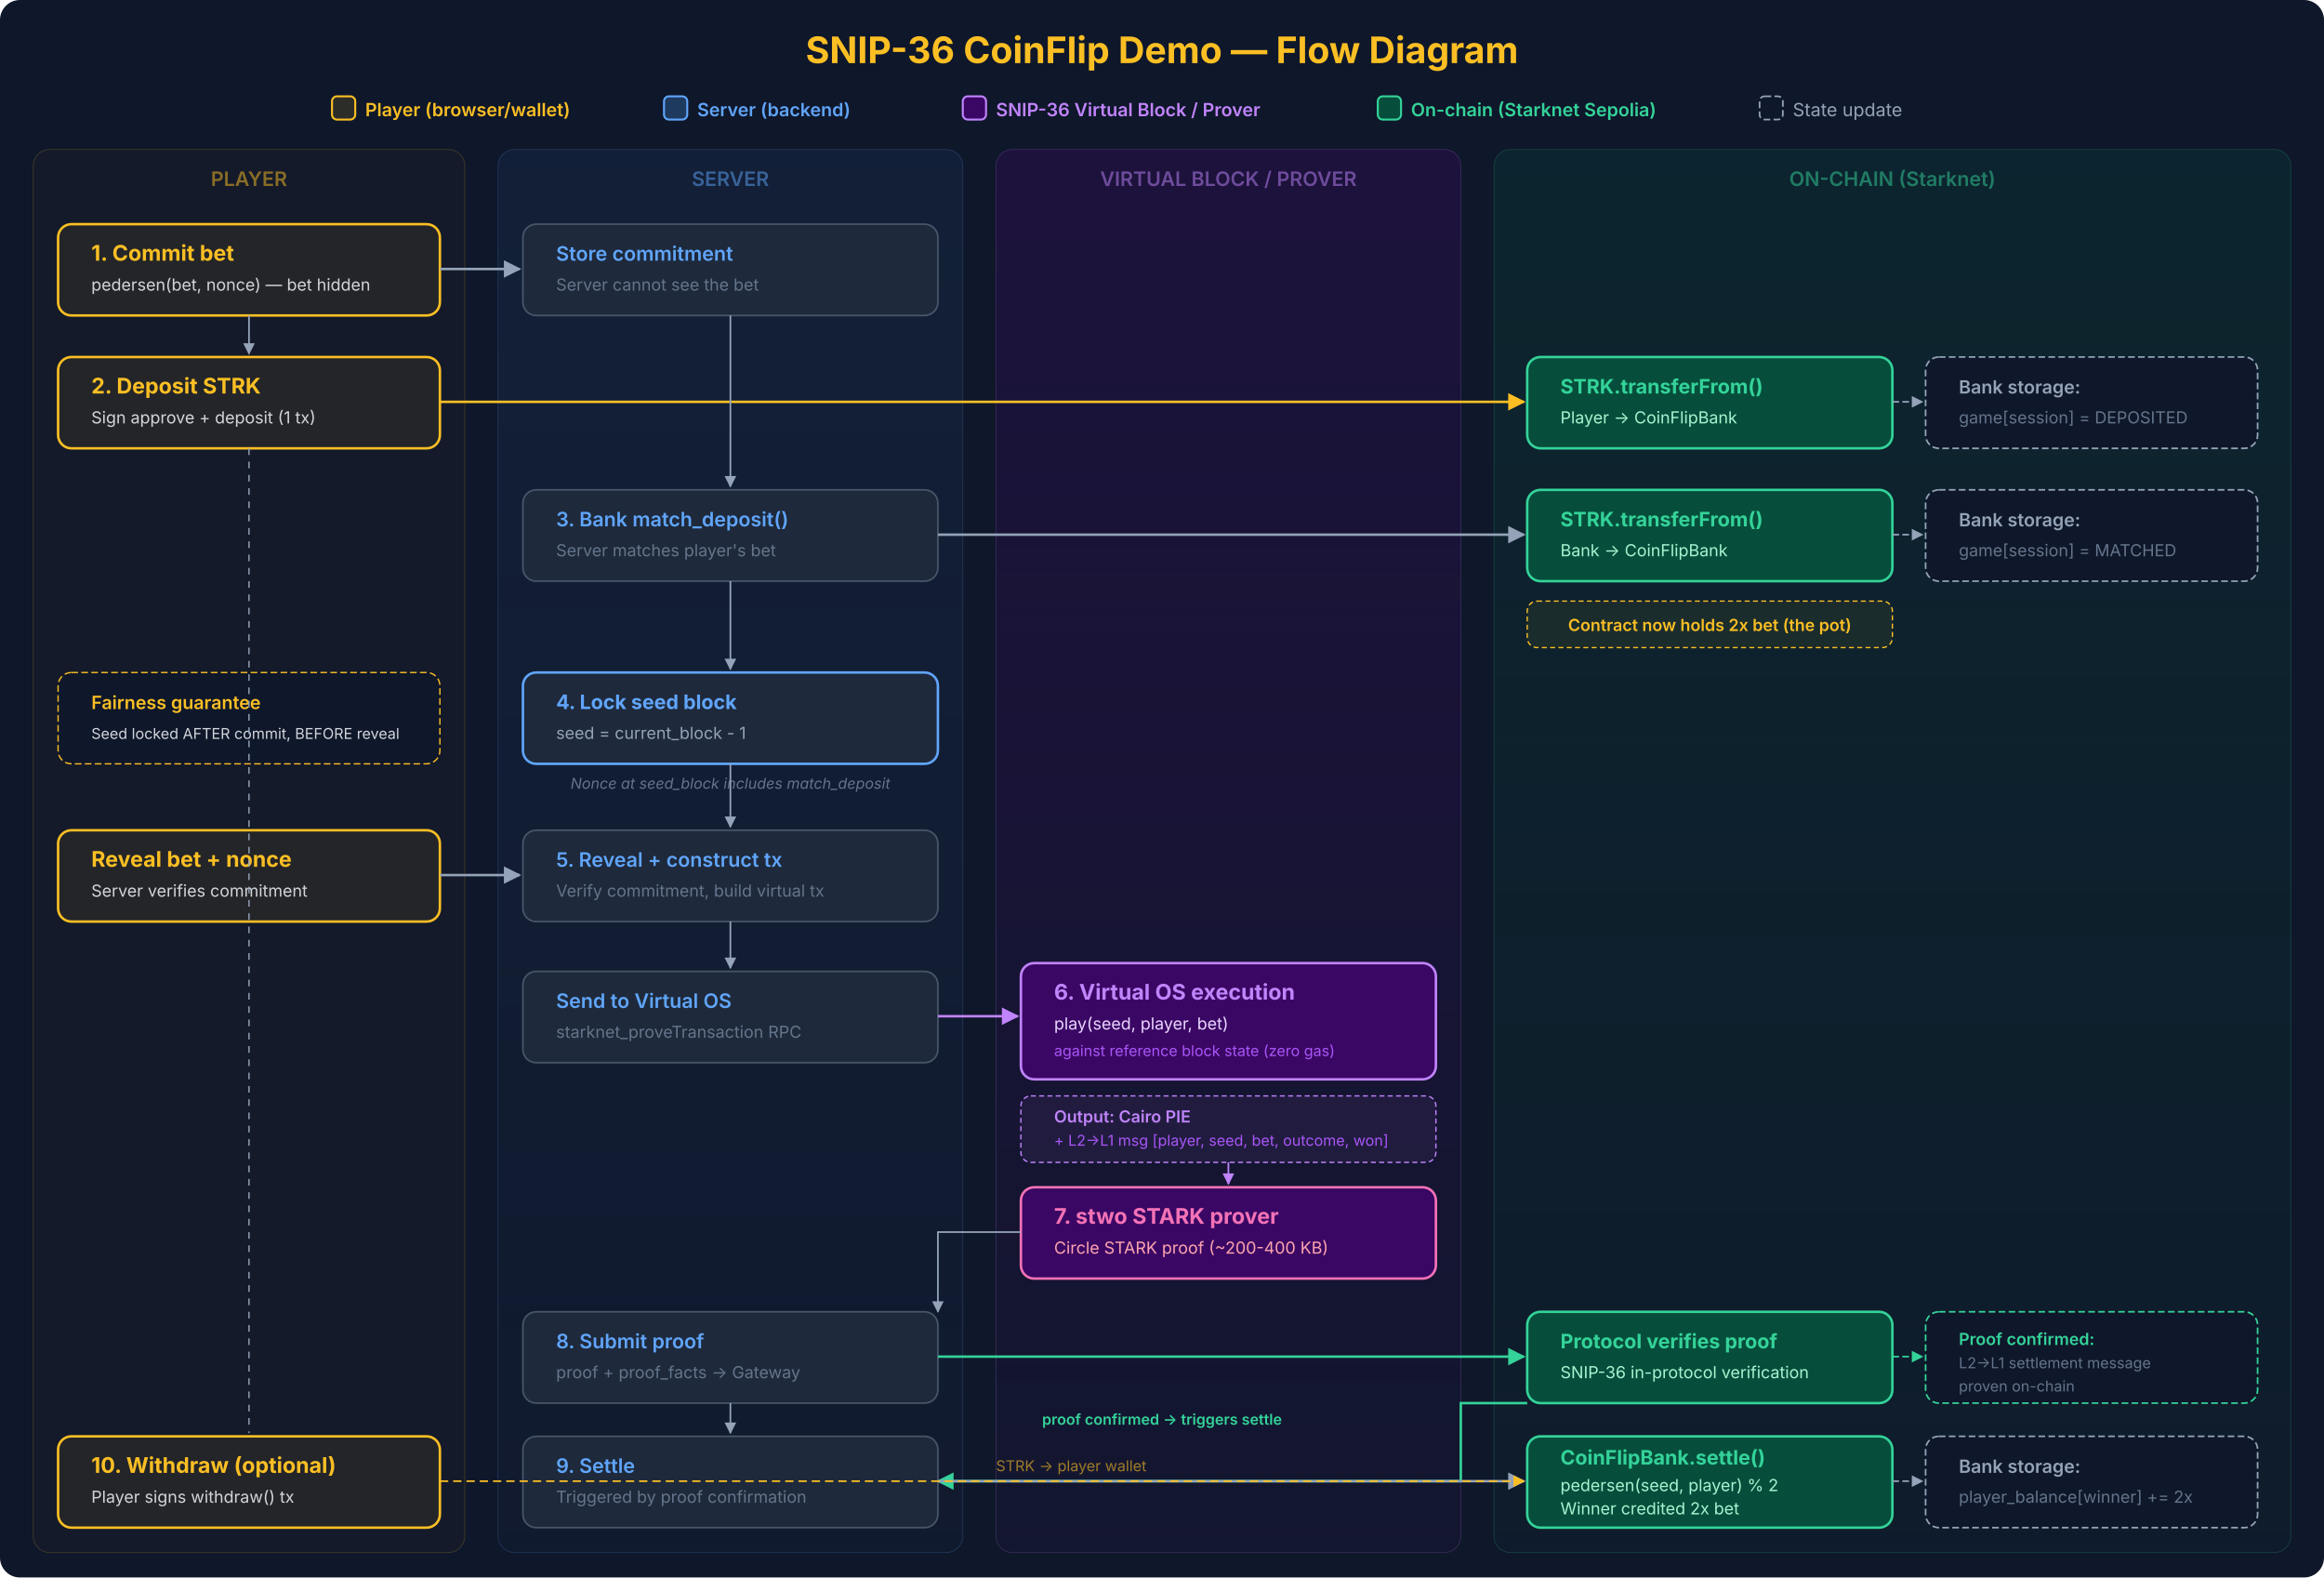
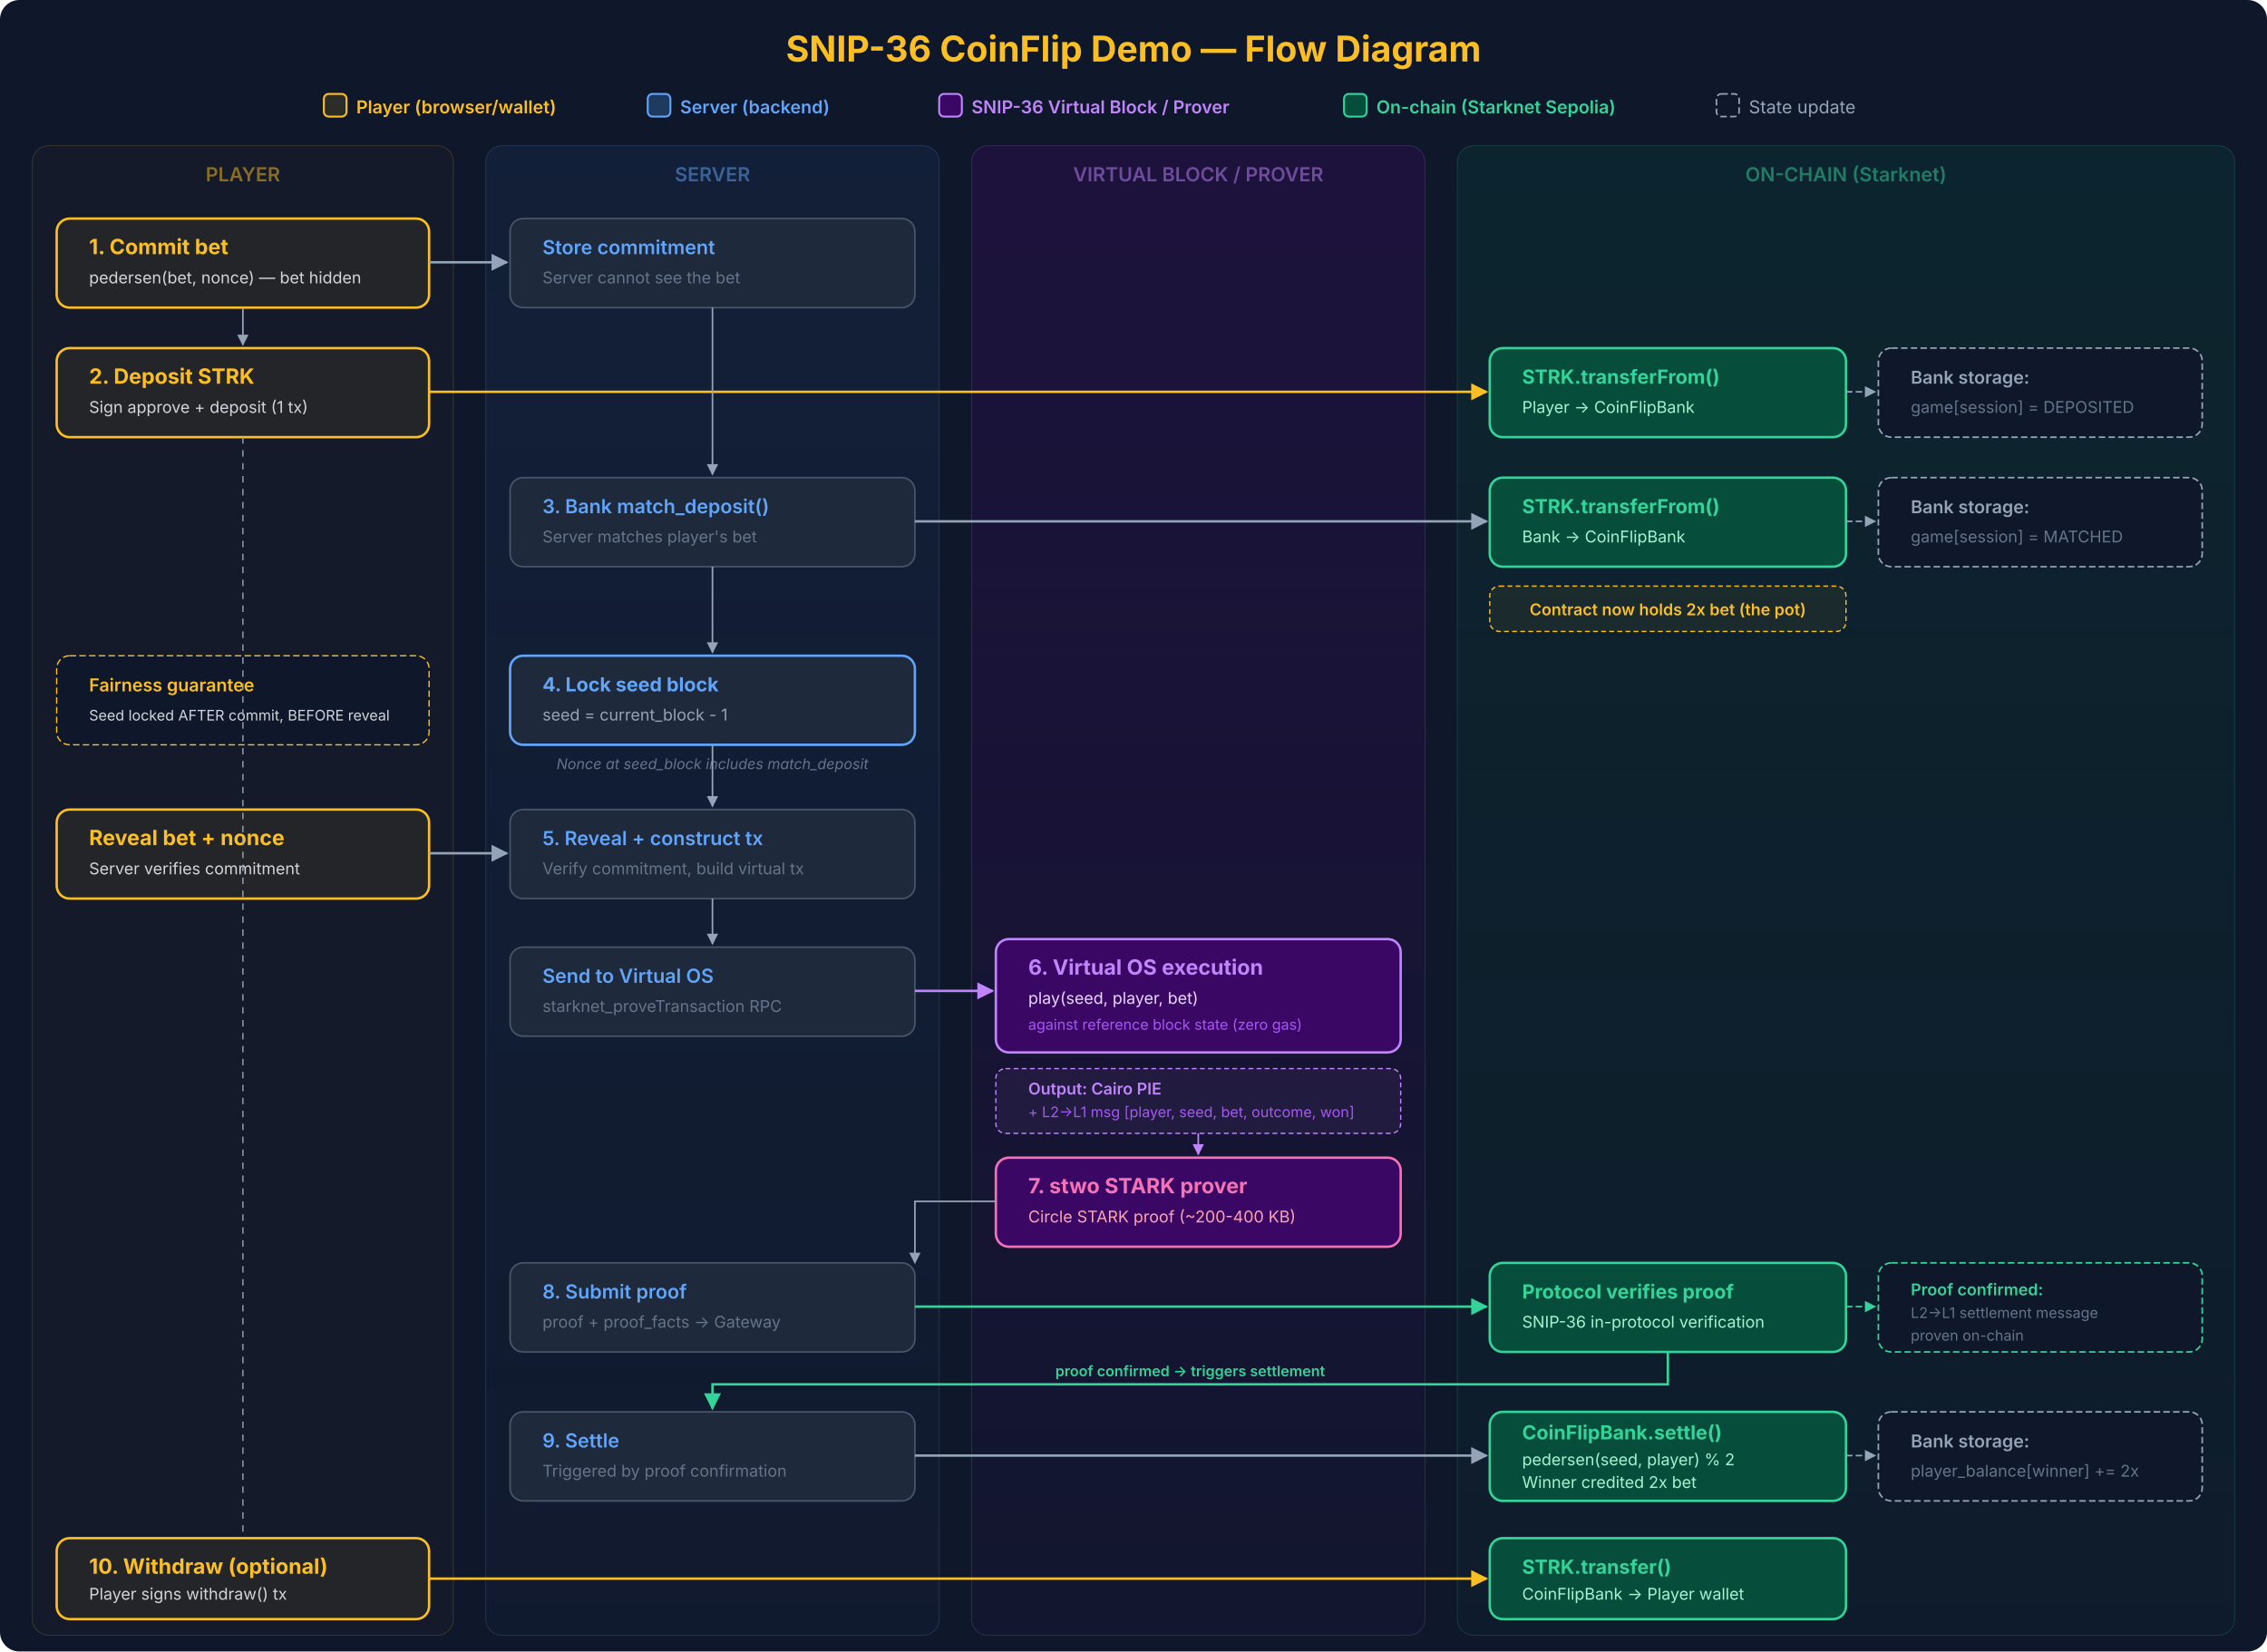
- <svg xmlns="http://www.w3.org/2000/svg" viewBox="0 0 1400 950" font-family="system-ui, -apple-system, sans-serif">
+ <svg xmlns="http://www.w3.org/2000/svg" viewBox="0 0 1400 1020" font-family="system-ui, -apple-system, sans-serif">
  <defs>
    <marker id="arr" viewBox="0 0 10 10" refX="9" refY="5" markerWidth="7" markerHeight="7" orient="auto-start-reverse">
      <path d="M 0 0 L 10 5 L 0 10 z" fill="#94a3b8" />
    </marker>
    <marker id="arr-amber" viewBox="0 0 10 10" refX="9" refY="5" markerWidth="7" markerHeight="7" orient="auto-start-reverse">
      <path d="M 0 0 L 10 5 L 0 10 z" fill="#fbbf24" />
    </marker>
    <marker id="arr-green" viewBox="0 0 10 10" refX="9" refY="5" markerWidth="7" markerHeight="7" orient="auto-start-reverse">
      <path d="M 0 0 L 10 5 L 0 10 z" fill="#34d399" />
    </marker>
    <marker id="arr-purple" viewBox="0 0 10 10" refX="9" refY="5" markerWidth="7" markerHeight="7" orient="auto-start-reverse">
      <path d="M 0 0 L 10 5 L 0 10 z" fill="#c084fc" />
    </marker>
    <linearGradient id="onchain-bg" x1="0" y1="0" x2="0" y2="1">
      <stop offset="0%" stop-color="#064e3b" stop-opacity="0.25" />
      <stop offset="100%" stop-color="#064e3b" stop-opacity="0.08" />
    </linearGradient>
    <linearGradient id="server-bg" x1="0" y1="0" x2="0" y2="1">
      <stop offset="0%" stop-color="#1e3a5f" stop-opacity="0.25" />
      <stop offset="100%" stop-color="#1e3a5f" stop-opacity="0.08" />
    </linearGradient>
    <linearGradient id="vblock-bg" x1="0" y1="0" x2="0" y2="1">
      <stop offset="0%" stop-color="#3b0764" stop-opacity="0.3" />
      <stop offset="100%" stop-color="#3b0764" stop-opacity="0.08" />
    </linearGradient>
  </defs>
-   <rect width="1400" height="950" fill="#0f172a" rx="12" />
+   <rect width="1400" height="1020" fill="#0f172a" rx="12" />
  <text x="700" y="38" text-anchor="middle" fill="#fbbf24" font-size="22" font-weight="700">SNIP-36 CoinFlip Demo — Flow Diagram</text>
  <rect x="200" y="58" width="14" height="14" rx="3" fill="#fbbf2420" stroke="#fbbf24" stroke-width="1.2" />
  <text x="220" y="70" fill="#fbbf24" font-size="11" font-weight="600">Player (browser/wallet)</text>
  <rect x="400" y="58" width="14" height="14" rx="3" fill="#1e3a5f" stroke="#60a5fa" stroke-width="1.2" />
  <text x="420" y="70" fill="#60a5fa" font-size="11" font-weight="600">Server (backend)</text>
  <rect x="580" y="58" width="14" height="14" rx="3" fill="#3b0764" stroke="#c084fc" stroke-width="1.2" />
  <text x="600" y="70" fill="#c084fc" font-size="11" font-weight="600">SNIP-36 Virtual Block / Prover</text>
  <rect x="830" y="58" width="14" height="14" rx="3" fill="#064e3b" stroke="#34d399" stroke-width="1.2" />
  <text x="850" y="70" fill="#34d399" font-size="11" font-weight="600">On-chain (Starknet Sepolia)</text>
  <rect x="1060" y="58" width="14" height="14" rx="3" fill="#0f172a" stroke="#94a3b8" stroke-width="1" stroke-dasharray="4 2" />
  <text x="1080" y="70" fill="#94a3b8" font-size="11">State update</text>
-   <rect x="20" y="90" width="260" height="845" rx="10" fill="#fbbf2406" stroke="#fbbf24" stroke-width="0.5" stroke-opacity="0.2" />
+   <rect x="20" y="90" width="260" height="920" rx="10" fill="#fbbf2406" stroke="#fbbf24" stroke-width="0.5" stroke-opacity="0.2" />
  <text x="150" y="112" text-anchor="middle" fill="#fbbf24" font-size="12" font-weight="600" opacity="0.5">PLAYER</text>
-   <rect x="300" y="90" width="280" height="845" rx="10" fill="url(#server-bg)" stroke="#60a5fa" stroke-width="0.5" stroke-opacity="0.2" />
+   <rect x="300" y="90" width="280" height="920" rx="10" fill="url(#server-bg)" stroke="#60a5fa" stroke-width="0.5" stroke-opacity="0.2" />
  <text x="440" y="112" text-anchor="middle" fill="#60a5fa" font-size="12" font-weight="600" opacity="0.5">SERVER</text>
-   <rect x="600" y="90" width="280" height="845" rx="10" fill="url(#vblock-bg)" stroke="#c084fc" stroke-width="0.5" stroke-opacity="0.2" />
+   <rect x="600" y="90" width="280" height="920" rx="10" fill="url(#vblock-bg)" stroke="#c084fc" stroke-width="0.5" stroke-opacity="0.2" />
  <text x="740" y="112" text-anchor="middle" fill="#c084fc" font-size="12" font-weight="600" opacity="0.5">VIRTUAL BLOCK / PROVER</text>
-   <rect x="900" y="90" width="480" height="845" rx="10" fill="url(#onchain-bg)" stroke="#34d399" stroke-width="0.5" stroke-opacity="0.2" />
+   <rect x="900" y="90" width="480" height="920" rx="10" fill="url(#onchain-bg)" stroke="#34d399" stroke-width="0.5" stroke-opacity="0.2" />
  <text x="1140" y="112" text-anchor="middle" fill="#34d399" font-size="12" font-weight="600" opacity="0.5">ON-CHAIN (Starknet)</text>
  <rect x="35" y="135" width="230" height="55" rx="8" fill="#fbbf2412" stroke="#fbbf24" stroke-width="1.5" />
  <text x="55" y="157" fill="#fbbf24" font-size="13" font-weight="700">1. Commit bet</text>
  <text x="55" y="175" fill="#d1d5db" font-size="10">pedersen(bet, nonce) — bet hidden</text>
  <rect x="315" y="135" width="250" height="55" rx="8" fill="#1e293b" stroke="#475569" stroke-width="1" />
  <text x="335" y="157" fill="#60a5fa" font-size="12" font-weight="600">Store commitment</text>
  <text x="335" y="175" fill="#64748b" font-size="10">Server cannot see the bet</text>
  <line x1="265" y1="162" x2="313" y2="162" stroke="#94a3b8" stroke-width="1.5" marker-end="url(#arr)" />
  <rect x="35" y="215" width="230" height="55" rx="8" fill="#fbbf2412" stroke="#fbbf24" stroke-width="1.5" />
  <text x="55" y="237" fill="#fbbf24" font-size="13" font-weight="700">2. Deposit STRK</text>
  <text x="55" y="255" fill="#d1d5db" font-size="10">Sign approve + deposit (1 tx)</text>
  <rect x="920" y="215" width="220" height="55" rx="8" fill="#064e3b" stroke="#34d399" stroke-width="1.5" />
  <text x="940" y="237" fill="#34d399" font-size="12" font-weight="700">STRK.transferFrom()</text>
  <text x="940" y="255" fill="#a7f3d0" font-size="10">Player → CoinFlipBank</text>
  <rect x="1160" y="215" width="200" height="55" rx="8" fill="#0f172a" stroke="#94a3b8" stroke-width="1" stroke-dasharray="4 2" />
  <text x="1180" y="237" fill="#94a3b8" font-size="11" font-weight="600">Bank storage:</text>
  <text x="1180" y="255" fill="#64748b" font-size="10">game[session] = DEPOSITED</text>
  <line x1="265" y1="242" x2="918" y2="242" stroke="#fbbf24" stroke-width="1.5" marker-end="url(#arr-amber)" />
  <line x1="1140" y1="242" x2="1158" y2="242" stroke="#94a3b8" stroke-width="1" stroke-dasharray="4 2" marker-end="url(#arr)" />
  <rect x="315" y="295" width="250" height="55" rx="8" fill="#1e293b" stroke="#475569" stroke-width="1" />
  <text x="335" y="317" fill="#60a5fa" font-size="12" font-weight="600">3. Bank match_deposit()</text>
  <text x="335" y="335" fill="#64748b" font-size="10">Server matches player's bet</text>
  <rect x="920" y="295" width="220" height="55" rx="8" fill="#064e3b" stroke="#34d399" stroke-width="1.5" />
  <text x="940" y="317" fill="#34d399" font-size="12" font-weight="700">STRK.transferFrom()</text>
  <text x="940" y="335" fill="#a7f3d0" font-size="10">Bank → CoinFlipBank</text>
  <rect x="1160" y="295" width="200" height="55" rx="8" fill="#0f172a" stroke="#94a3b8" stroke-width="1" stroke-dasharray="4 2" />
  <text x="1180" y="317" fill="#94a3b8" font-size="11" font-weight="600">Bank storage:</text>
  <text x="1180" y="335" fill="#64748b" font-size="10">game[session] = MATCHED</text>
  <line x1="565" y1="322" x2="918" y2="322" stroke="#94a3b8" stroke-width="1.5" marker-end="url(#arr)" />
  <line x1="1140" y1="322" x2="1158" y2="322" stroke="#94a3b8" stroke-width="1" stroke-dasharray="4 2" marker-end="url(#arr)" />
  <rect x="920" y="362" width="220" height="28" rx="6" fill="#fbbf2410" stroke="#fbbf24" stroke-width="0.8" stroke-dasharray="3 2" />
  <text x="1030" y="380" text-anchor="middle" fill="#fbbf24" font-size="10" font-weight="600">Contract now holds 2x bet (the pot)</text>
  <rect x="315" y="405" width="250" height="55" rx="8" fill="#1e293b" stroke="#60a5fa" stroke-width="1.5" />
  <text x="335" y="427" fill="#60a5fa" font-size="12" font-weight="700">4. Lock seed block</text>
  <text x="335" y="445" fill="#94a3b8" font-size="10">seed = current_block - 1</text>
  <rect x="35" y="405" width="230" height="55" rx="8" fill="#0f172a" stroke="#fbbf24" stroke-width="0.8" stroke-dasharray="4 2" />
  <text x="55" y="427" fill="#fbbf24" font-size="11" font-weight="600">Fairness guarantee</text>
  <text x="55" y="445" fill="#d1d5db" font-size="9">Seed locked AFTER commit, BEFORE reveal</text>
  <text x="440" y="475" text-anchor="middle" fill="#64748b" font-size="9" font-style="italic">Nonce at seed_block includes match_deposit</text>
  <rect x="315" y="500" width="250" height="55" rx="8" fill="#1e293b" stroke="#475569" stroke-width="1" />
  <text x="335" y="522" fill="#60a5fa" font-size="12" font-weight="600">5. Reveal + construct tx</text>
  <text x="335" y="540" fill="#64748b" font-size="10">Verify commitment, build virtual tx</text>
  <rect x="35" y="500" width="230" height="55" rx="8" fill="#fbbf2412" stroke="#fbbf24" stroke-width="1.5" />
  <text x="55" y="522" fill="#fbbf24" font-size="13" font-weight="700">Reveal bet + nonce</text>
  <text x="55" y="540" fill="#d1d5db" font-size="10">Server verifies commitment</text>
  <line x1="265" y1="527" x2="313" y2="527" stroke="#94a3b8" stroke-width="1.5" marker-end="url(#arr)" />
  <rect x="615" y="580" width="250" height="70" rx="8" fill="#3b0764" stroke="#c084fc" stroke-width="1.5" />
  <text x="635" y="602" fill="#c084fc" font-size="13" font-weight="700">6. Virtual OS execution</text>
  <text x="635" y="620" fill="#e9d5ff" font-size="10">play(seed, player, bet)</text>
  <text x="635" y="636" fill="#a855f7" font-size="9">against reference block state (zero gas)</text>
  <rect x="315" y="585" width="250" height="55" rx="8" fill="#1e293b" stroke="#475569" stroke-width="1" />
  <text x="335" y="607" fill="#60a5fa" font-size="12" font-weight="600">Send to Virtual OS</text>
  <text x="335" y="625" fill="#64748b" font-size="10">starknet_proveTransaction RPC</text>
  <line x1="565" y1="612" x2="613" y2="612" stroke="#c084fc" stroke-width="1.5" marker-end="url(#arr-purple)" />
  <rect x="615" y="660" width="250" height="40" rx="6" fill="#c084fc10" stroke="#c084fc" stroke-width="0.8" stroke-dasharray="3 2" />
  <text x="635" y="676" fill="#c084fc" font-size="10" font-weight="600">Output: Cairo PIE</text>
  <text x="635" y="690" fill="#a855f7" font-size="9">+ L2→L1 msg [player, seed, bet, outcome, won]</text>
  <rect x="615" y="715" width="250" height="55" rx="8" fill="#3b0764" stroke="#f472b6" stroke-width="1.5" />
  <text x="635" y="737" fill="#f472b6" font-size="13" font-weight="700">7. stwo STARK prover</text>
  <text x="635" y="755" fill="#fda4af" font-size="10">Circle STARK proof (~200-400 KB)</text>
  <line x1="740" y1="700" x2="740" y2="713" stroke="#c084fc" stroke-width="1" marker-end="url(#arr-purple)" />
-   <rect x="315" y="790" width="250" height="55" rx="8" fill="#1e293b" stroke="#475569" stroke-width="1" />
-   <text x="335" y="812" fill="#60a5fa" font-size="12" font-weight="600">8. Submit proof</text>
-   <text x="335" y="830" fill="#64748b" font-size="10">proof + proof_facts → Gateway</text>
-   <rect x="920" y="790" width="220" height="55" rx="8" fill="#064e3b" stroke="#34d399" stroke-width="1.5" />
-   <text x="940" y="812" fill="#34d399" font-size="12" font-weight="700">Protocol verifies proof</text>
-   <text x="940" y="830" fill="#a7f3d0" font-size="10">SNIP-36 in-protocol verification</text>
-   <rect x="1160" y="790" width="200" height="55" rx="8" fill="#0f172a" stroke="#34d399" stroke-width="1" stroke-dasharray="4 2" />
-   <text x="1180" y="810" fill="#34d399" font-size="10" font-weight="600">Proof confirmed:</text>
-   <text x="1180" y="824" fill="#64748b" font-size="9">L2→L1 settlement message</text>
-   <text x="1180" y="838" fill="#64748b" font-size="9">proven on-chain</text>
-   <line x1="565" y1="817" x2="918" y2="817" stroke="#34d399" stroke-width="1.5" marker-end="url(#arr-green)" />
-   <line x1="1140" y1="817" x2="1158" y2="817" stroke="#34d399" stroke-width="1" stroke-dasharray="4 2" marker-end="url(#arr-green)" />
-   <path d="M 920 845 L 880 845 L 880 892 L 565 892" fill="none" stroke="#34d399" stroke-width="1.5" marker-end="url(#arr-green)" />
-   <text x="700" y="858" text-anchor="middle" fill="#34d399" font-size="9" font-weight="600">proof confirmed → triggers settle</text>
-   <path d="M 615 742 L 565 742 L 565 790" fill="none" stroke="#94a3b8" stroke-width="1" marker-end="url(#arr)" />
-   <rect x="315" y="865" width="250" height="55" rx="8" fill="#1e293b" stroke="#475569" stroke-width="1" />
-   <text x="335" y="887" fill="#60a5fa" font-size="12" font-weight="600">9. Settle</text>
-   <text x="335" y="905" fill="#64748b" font-size="10">Triggered by proof confirmation</text>
-   <rect x="920" y="865" width="220" height="55" rx="8" fill="#064e3b" stroke="#34d399" stroke-width="1.5" />
-   <text x="940" y="882" fill="#34d399" font-size="12" font-weight="700">CoinFlipBank.settle()</text>
-   <text x="940" y="898" fill="#a7f3d0" font-size="10">pedersen(seed, player) % 2</text>
-   <text x="940" y="912" fill="#a7f3d0" font-size="10">Winner credited 2x bet</text>
-   <rect x="1160" y="865" width="200" height="55" rx="8" fill="#0f172a" stroke="#94a3b8" stroke-width="1" stroke-dasharray="4 2" />
-   <text x="1180" y="887" fill="#94a3b8" font-size="11" font-weight="600">Bank storage:</text>
-   <text x="1180" y="905" fill="#64748b" font-size="10">player_balance[winner] += 2x</text>
-   <line x1="565" y1="892" x2="918" y2="892" stroke="#94a3b8" stroke-width="1.5" marker-end="url(#arr)" />
-   <line x1="1140" y1="892" x2="1158" y2="892" stroke="#94a3b8" stroke-width="1" stroke-dasharray="4 2" marker-end="url(#arr)" />
-   <rect x="35" y="865" width="230" height="55" rx="8" fill="#fbbf2412" stroke="#fbbf24" stroke-width="1.5" />
-   <text x="55" y="887" fill="#fbbf24" font-size="13" font-weight="700">10. Withdraw (optional)</text>
-   <text x="55" y="905" fill="#d1d5db" font-size="10">Player signs withdraw() tx</text>
-   <line x1="265" y1="892" x2="918" y2="892" stroke="#fbbf24" stroke-width="1" stroke-dasharray="5 3" marker-end="url(#arr-amber)" />
-   <text x="600" y="886" fill="#fbbf24" font-size="9" opacity="0.6">STRK → player wallet</text>
+   <rect x="315" y="780" width="250" height="55" rx="8" fill="#1e293b" stroke="#475569" stroke-width="1" />
+   <text x="335" y="802" fill="#60a5fa" font-size="12" font-weight="600">8. Submit proof</text>
+   <text x="335" y="820" fill="#64748b" font-size="10">proof + proof_facts → Gateway</text>
+   <rect x="920" y="780" width="220" height="55" rx="8" fill="#064e3b" stroke="#34d399" stroke-width="1.5" />
+   <text x="940" y="802" fill="#34d399" font-size="12" font-weight="700">Protocol verifies proof</text>
+   <text x="940" y="820" fill="#a7f3d0" font-size="10">SNIP-36 in-protocol verification</text>
+   <rect x="1160" y="780" width="200" height="55" rx="8" fill="#0f172a" stroke="#34d399" stroke-width="1" stroke-dasharray="4 2" />
+   <text x="1180" y="800" fill="#34d399" font-size="10" font-weight="600">Proof confirmed:</text>
+   <text x="1180" y="814" fill="#64748b" font-size="9">L2→L1 settlement message</text>
+   <text x="1180" y="828" fill="#64748b" font-size="9">proven on-chain</text>
+   <line x1="565" y1="807" x2="918" y2="807" stroke="#34d399" stroke-width="1.5" marker-end="url(#arr-green)" />
+   <line x1="1140" y1="807" x2="1158" y2="807" stroke="#34d399" stroke-width="1" stroke-dasharray="4 2" marker-end="url(#arr-green)" />
+   <path d="M 615 742 L 565 742 L 565 780" fill="none" stroke="#94a3b8" stroke-width="1" marker-end="url(#arr)" />
+   <path d="M 1030 835 L 1030 855 L 440 855 L 440 870" fill="none" stroke="#34d399" stroke-width="1.5" marker-end="url(#arr-green)" />
+   <text x="735" y="850" text-anchor="middle" fill="#34d399" font-size="9" font-weight="600">proof confirmed → triggers settlement</text>
+   <rect x="315" y="872" width="250" height="55" rx="8" fill="#1e293b" stroke="#475569" stroke-width="1" />
+   <text x="335" y="894" fill="#60a5fa" font-size="12" font-weight="600">9. Settle</text>
+   <text x="335" y="912" fill="#64748b" font-size="10">Triggered by proof confirmation</text>
+   <rect x="920" y="872" width="220" height="55" rx="8" fill="#064e3b" stroke="#34d399" stroke-width="1.5" />
+   <text x="940" y="889" fill="#34d399" font-size="12" font-weight="700">CoinFlipBank.settle()</text>
+   <text x="940" y="905" fill="#a7f3d0" font-size="10">pedersen(seed, player) % 2</text>
+   <text x="940" y="919" fill="#a7f3d0" font-size="10">Winner credited 2x bet</text>
+   <rect x="1160" y="872" width="200" height="55" rx="8" fill="#0f172a" stroke="#94a3b8" stroke-width="1" stroke-dasharray="4 2" />
+   <text x="1180" y="894" fill="#94a3b8" font-size="11" font-weight="600">Bank storage:</text>
+   <text x="1180" y="912" fill="#64748b" font-size="10">player_balance[winner] += 2x</text>
+   <line x1="565" y1="899" x2="918" y2="899" stroke="#94a3b8" stroke-width="1.5" marker-end="url(#arr)" />
+   <line x1="1140" y1="899" x2="1158" y2="899" stroke="#94a3b8" stroke-width="1" stroke-dasharray="4 2" marker-end="url(#arr)" />
+   <rect x="35" y="950" width="230" height="50" rx="8" fill="#fbbf2412" stroke="#fbbf24" stroke-width="1.5" />
+   <text x="55" y="972" fill="#fbbf24" font-size="13" font-weight="700">10. Withdraw (optional)</text>
+   <text x="55" y="988" fill="#d1d5db" font-size="10">Player signs withdraw() tx</text>
+   <rect x="920" y="950" width="220" height="50" rx="8" fill="#064e3b" stroke="#34d399" stroke-width="1.5" />
+   <text x="940" y="972" fill="#34d399" font-size="12" font-weight="700">STRK.transfer()</text>
+   <text x="940" y="988" fill="#a7f3d0" font-size="10">CoinFlipBank → Player wallet</text>
+   <line x1="265" y1="975" x2="918" y2="975" stroke="#fbbf24" stroke-width="1.5" marker-end="url(#arr-amber)" />
  <line x1="150" y1="190" x2="150" y2="213" stroke="#94a3b8" stroke-width="1" marker-end="url(#arr)" />
  <line x1="440" y1="190" x2="440" y2="293" stroke="#94a3b8" stroke-width="1" marker-end="url(#arr)" />
  <line x1="440" y1="350" x2="440" y2="403" stroke="#94a3b8" stroke-width="1" marker-end="url(#arr)" />
  <line x1="440" y1="460" x2="440" y2="498" stroke="#94a3b8" stroke-width="1" marker-end="url(#arr)" />
  <line x1="440" y1="555" x2="440" y2="583" stroke="#94a3b8" stroke-width="1" marker-end="url(#arr)" />
-   <line x1="440" y1="845" x2="440" y2="863" stroke="#94a3b8" stroke-width="1" marker-end="url(#arr)" />
-   <line x1="150" y1="270" x2="150" y2="863" stroke="#94a3b8" stroke-width="0.8" stroke-dasharray="4 4" />
+   <line x1="150" y1="270" x2="150" y2="948" stroke="#94a3b8" stroke-width="0.8" stroke-dasharray="4 4" />
</svg>
